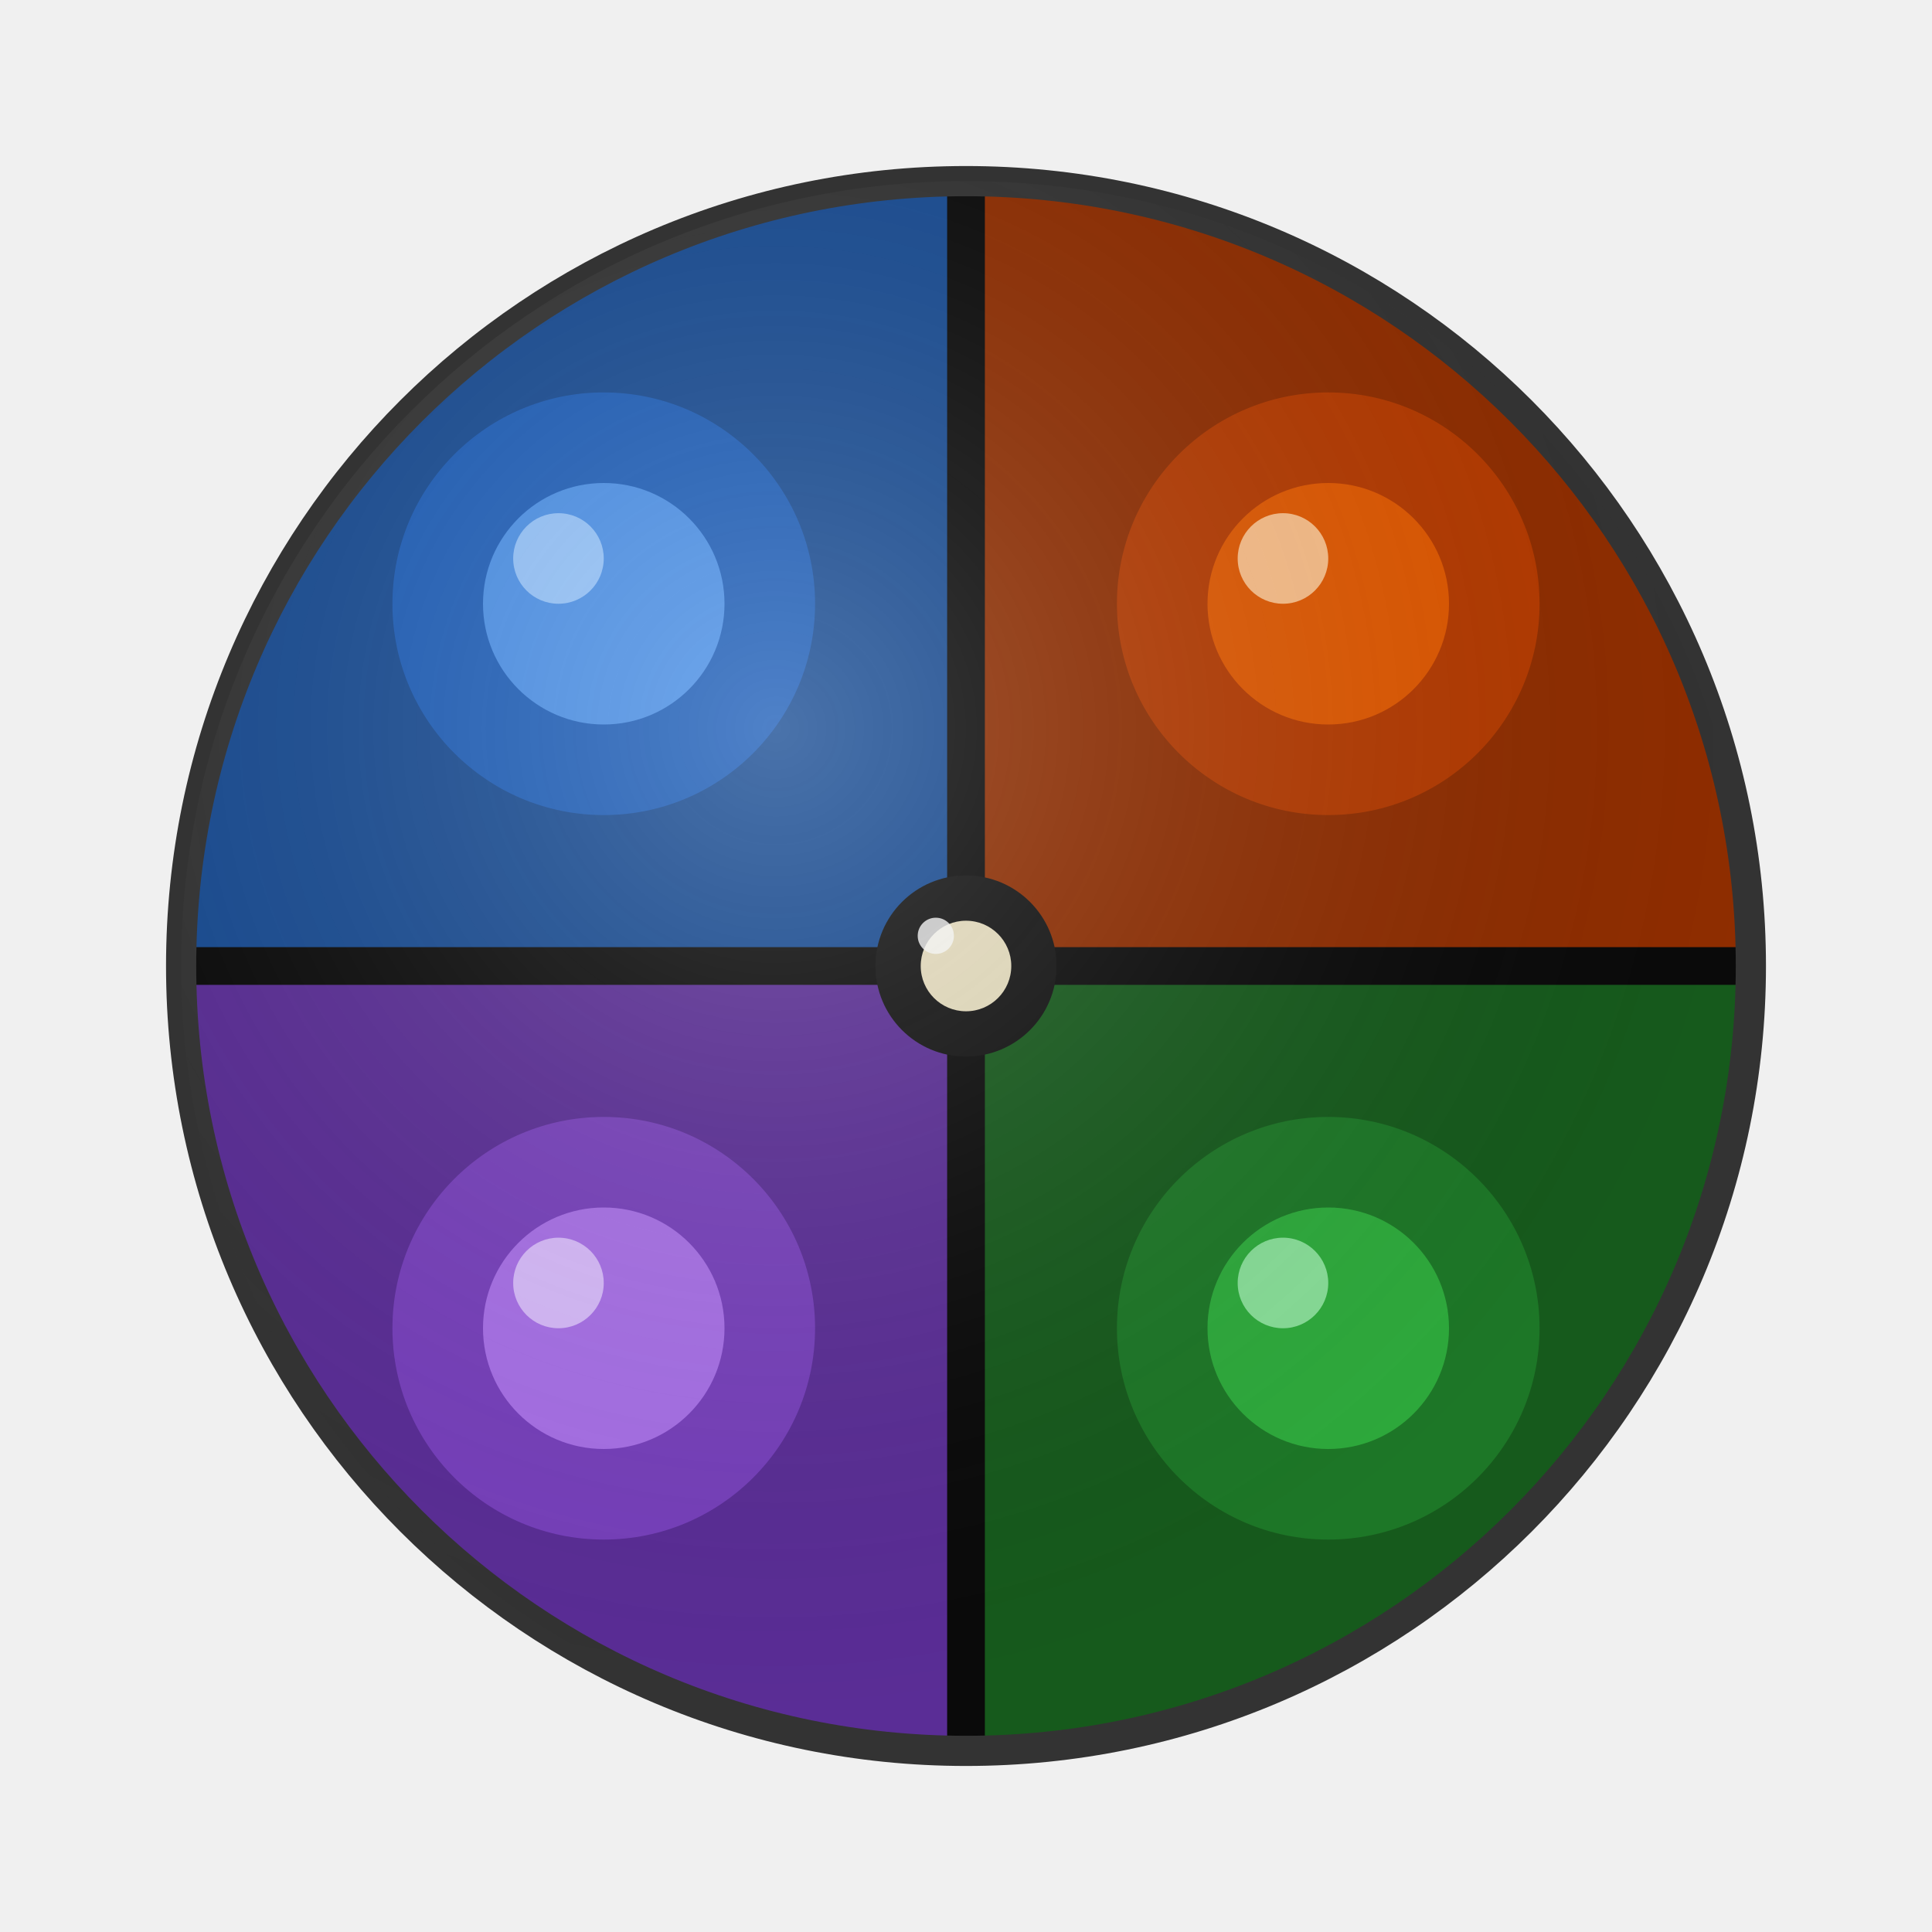
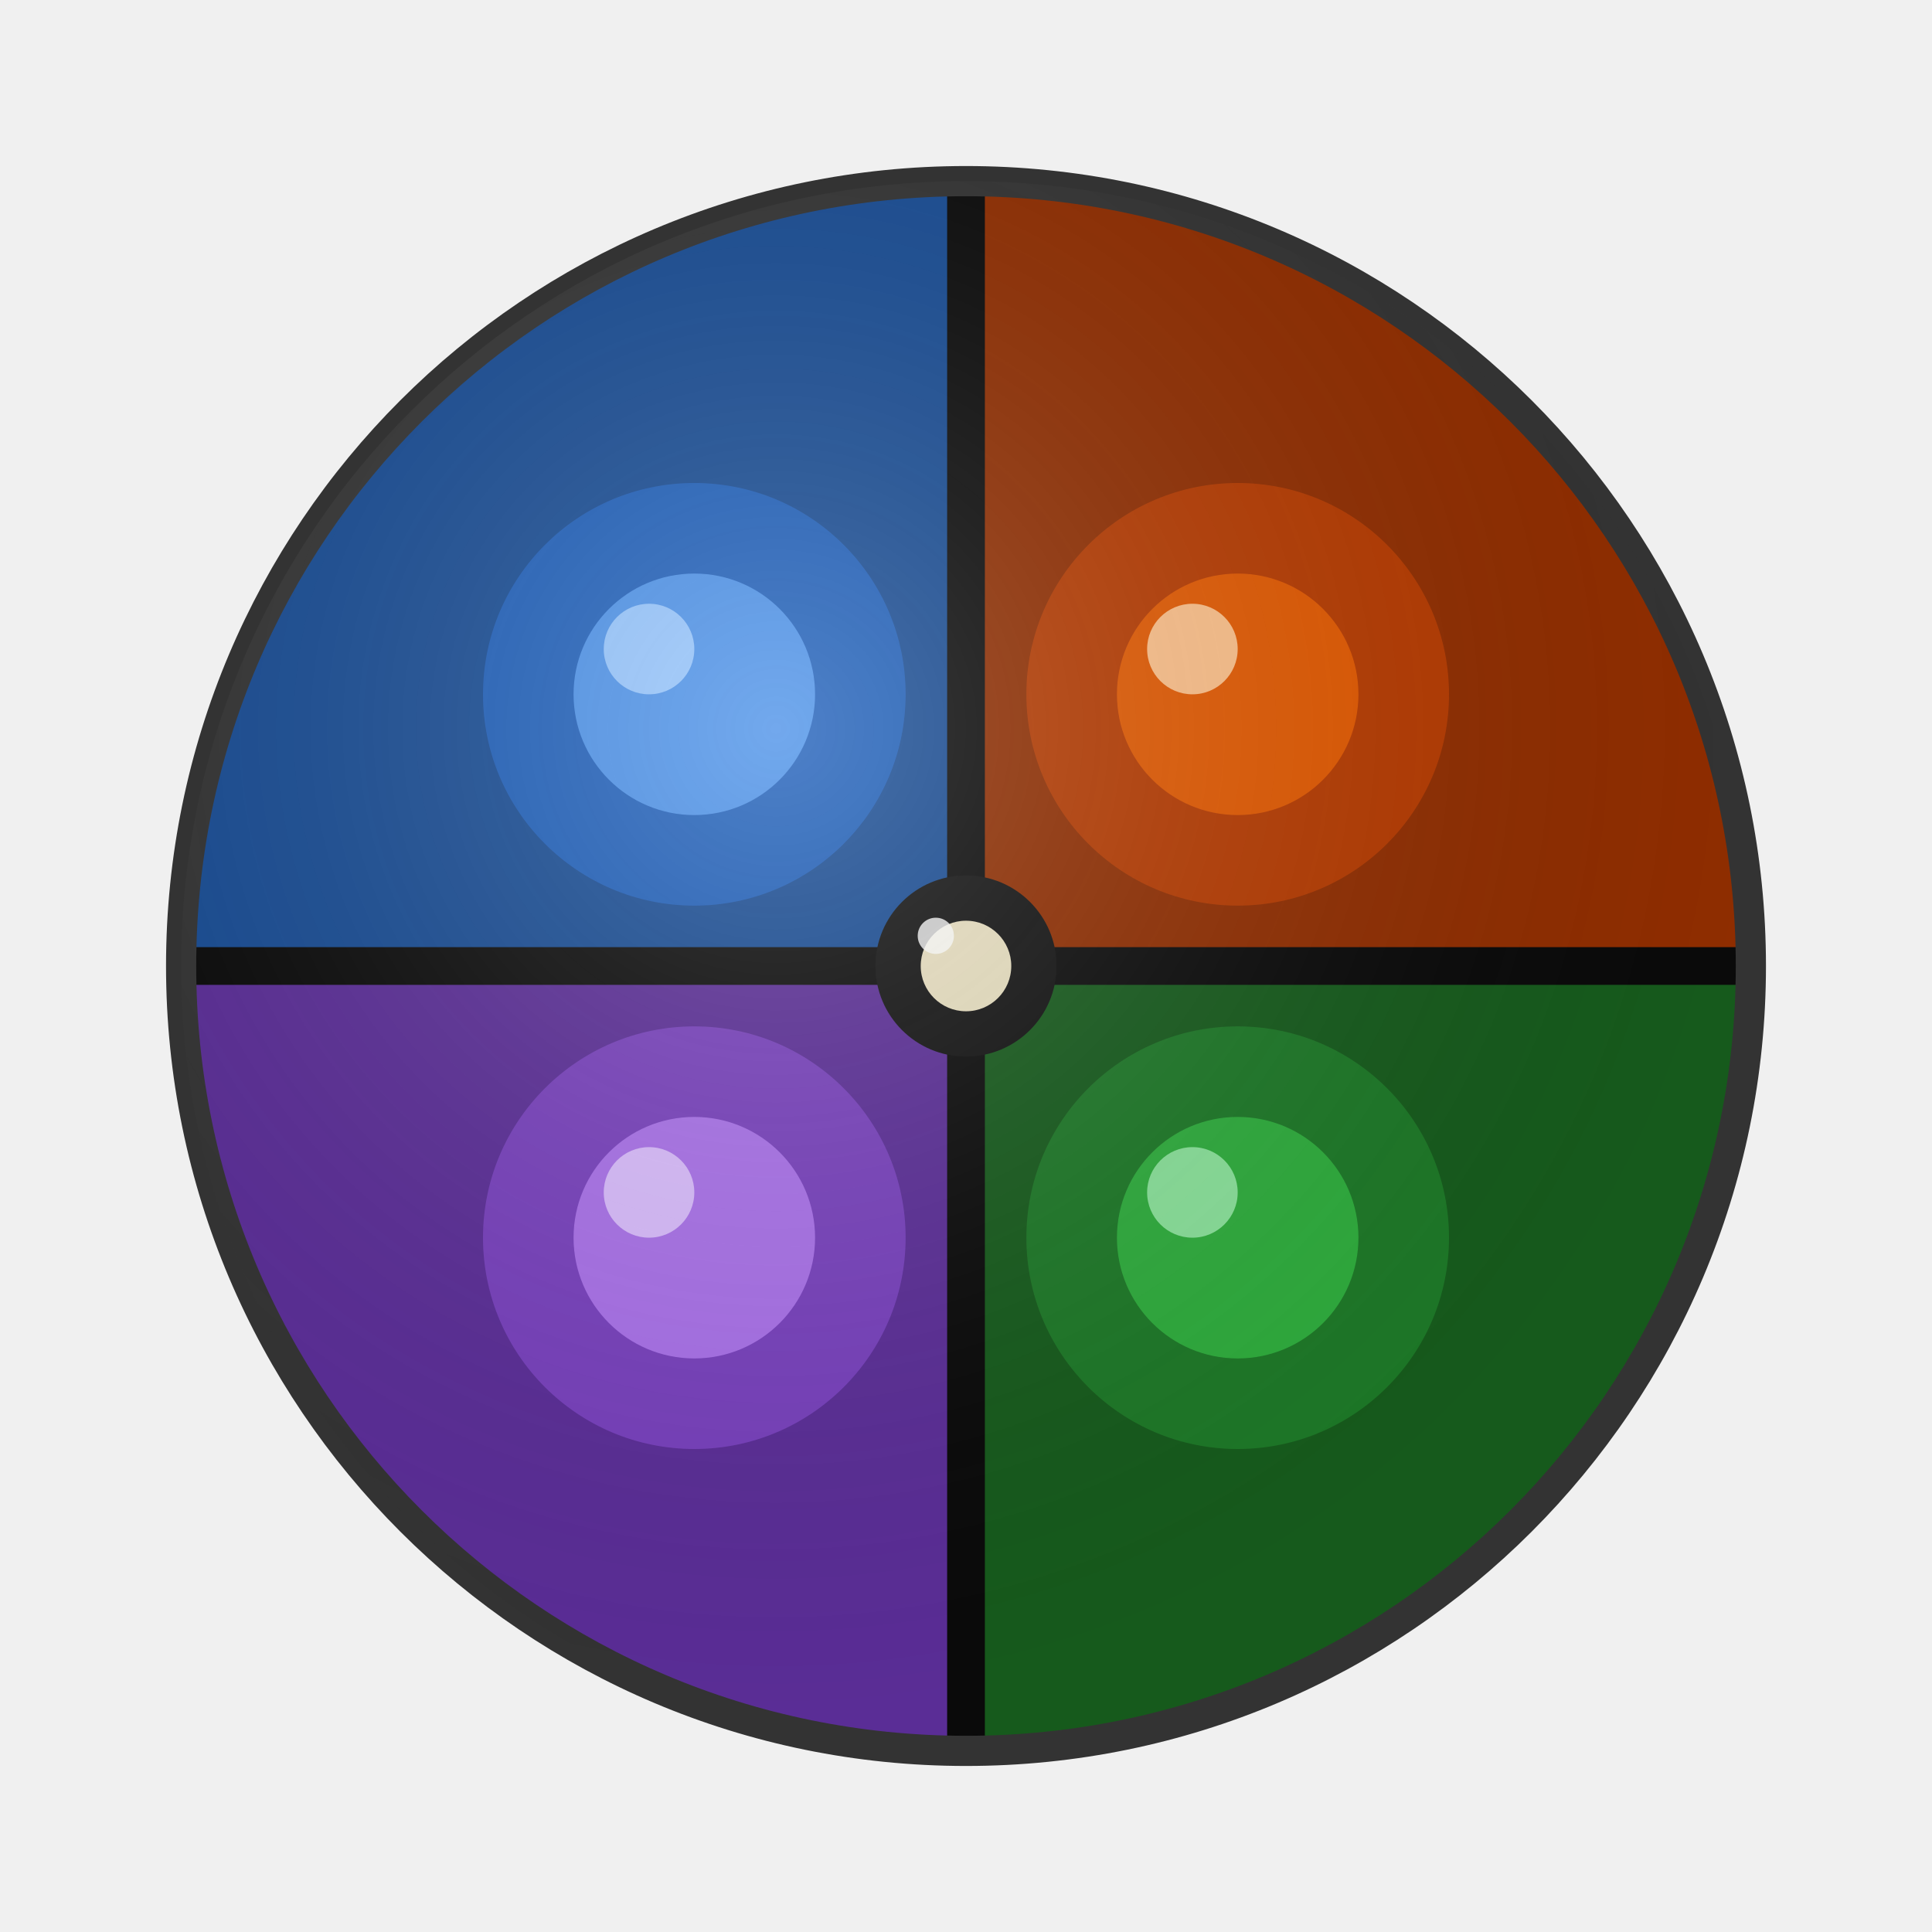
<svg xmlns="http://www.w3.org/2000/svg" viewBox="0 0 128 128">
  <defs>
    <clipPath id="sphere">
      <circle cx="64" cy="64" r="52" />
    </clipPath>
    <radialGradient id="glow" cx="38%" cy="35%" r="62%">
      <stop offset="0%" stop-color="#ffffff" stop-opacity="0.22" />
      <stop offset="100%" stop-color="#000000" stop-opacity="0" />
    </radialGradient>
  </defs>
  <circle cx="64" cy="64" r="52" fill="#111" />
  <g clip-path="url(#sphere)">
    <rect x="12" y="12" width="52" height="52" fill="#174B93" />
    <rect x="64" y="12" width="52" height="52" fill="#8f2d00" />
    <rect x="12" y="64" width="52" height="52" fill="#5A2D96" />
    <rect x="64" y="64" width="52" height="52" fill="#165A1C" />
-     <circle cx="40" cy="40" r="14" fill="#1E60BE" opacity=".9" />
-     <circle cx="40" cy="40" r="8" fill="#4A90E8" />
-     <circle cx="37" cy="37" r="3" fill="#A0CCFF" opacity=".85" />
-     <circle cx="88" cy="40" r="14" fill="#B83C00" opacity=".9" />
-     <circle cx="88" cy="40" r="8" fill="#E05800" />
-     <circle cx="85" cy="37" r="3" fill="#FFD0A0" opacity=".85" />
-     <circle cx="40" cy="88" r="14" fill="#7A42C0" opacity=".9" />
-     <circle cx="40" cy="88" r="8" fill="#A870E8" />
-     <circle cx="37" cy="85" r="3" fill="#E0C8FF" opacity=".85" />
-     <circle cx="88" cy="88" r="14" fill="#1E7A28" opacity=".9" />
-     <circle cx="88" cy="88" r="8" fill="#2EAA3C" />
-     <circle cx="85" cy="85" r="3" fill="#98E8A8" opacity=".85" />
+     <circle cx="46" cy="46" r="14" fill="#1E60BE" opacity=".9" />
+     <circle cx="46" cy="46" r="8" fill="#4A90E8" />
+     <circle cx="43" cy="43" r="3" fill="#A0CCFF" opacity=".85" />
+     <circle cx="82" cy="46" r="14" fill="#B83C00" opacity=".9" />
+     <circle cx="82" cy="46" r="8" fill="#E05800" />
+     <circle cx="79" cy="43" r="3" fill="#FFD0A0" opacity=".85" />
+     <circle cx="46" cy="82" r="14" fill="#7A42C0" opacity=".9" />
+     <circle cx="46" cy="82" r="8" fill="#A870E8" />
+     <circle cx="43" cy="79" r="3" fill="#E0C8FF" opacity=".85" />
+     <circle cx="82" cy="82" r="14" fill="#1E7A28" opacity=".9" />
+     <circle cx="82" cy="82" r="8" fill="#2EAA3C" />
+     <circle cx="79" cy="79" r="3" fill="#98E8A8" opacity=".85" />
    <line x1="64" y1="12" x2="64" y2="116" stroke="#0a0a0a" stroke-width="2.5" />
    <line x1="12" y1="64" x2="116" y2="64" stroke="#0a0a0a" stroke-width="2.5" />
  </g>
  <circle cx="64" cy="64" r="52" fill="none" stroke="#333" stroke-width="2" />
  <circle cx="64" cy="64" r="6" fill="#111" />
  <circle cx="64" cy="64" r="3" fill="#e8dfc0" />
  <circle cx="62" cy="62" r="1.2" fill="#fff" opacity=".8" />
  <circle cx="64" cy="64" r="52" fill="url(#glow)" />
</svg>
